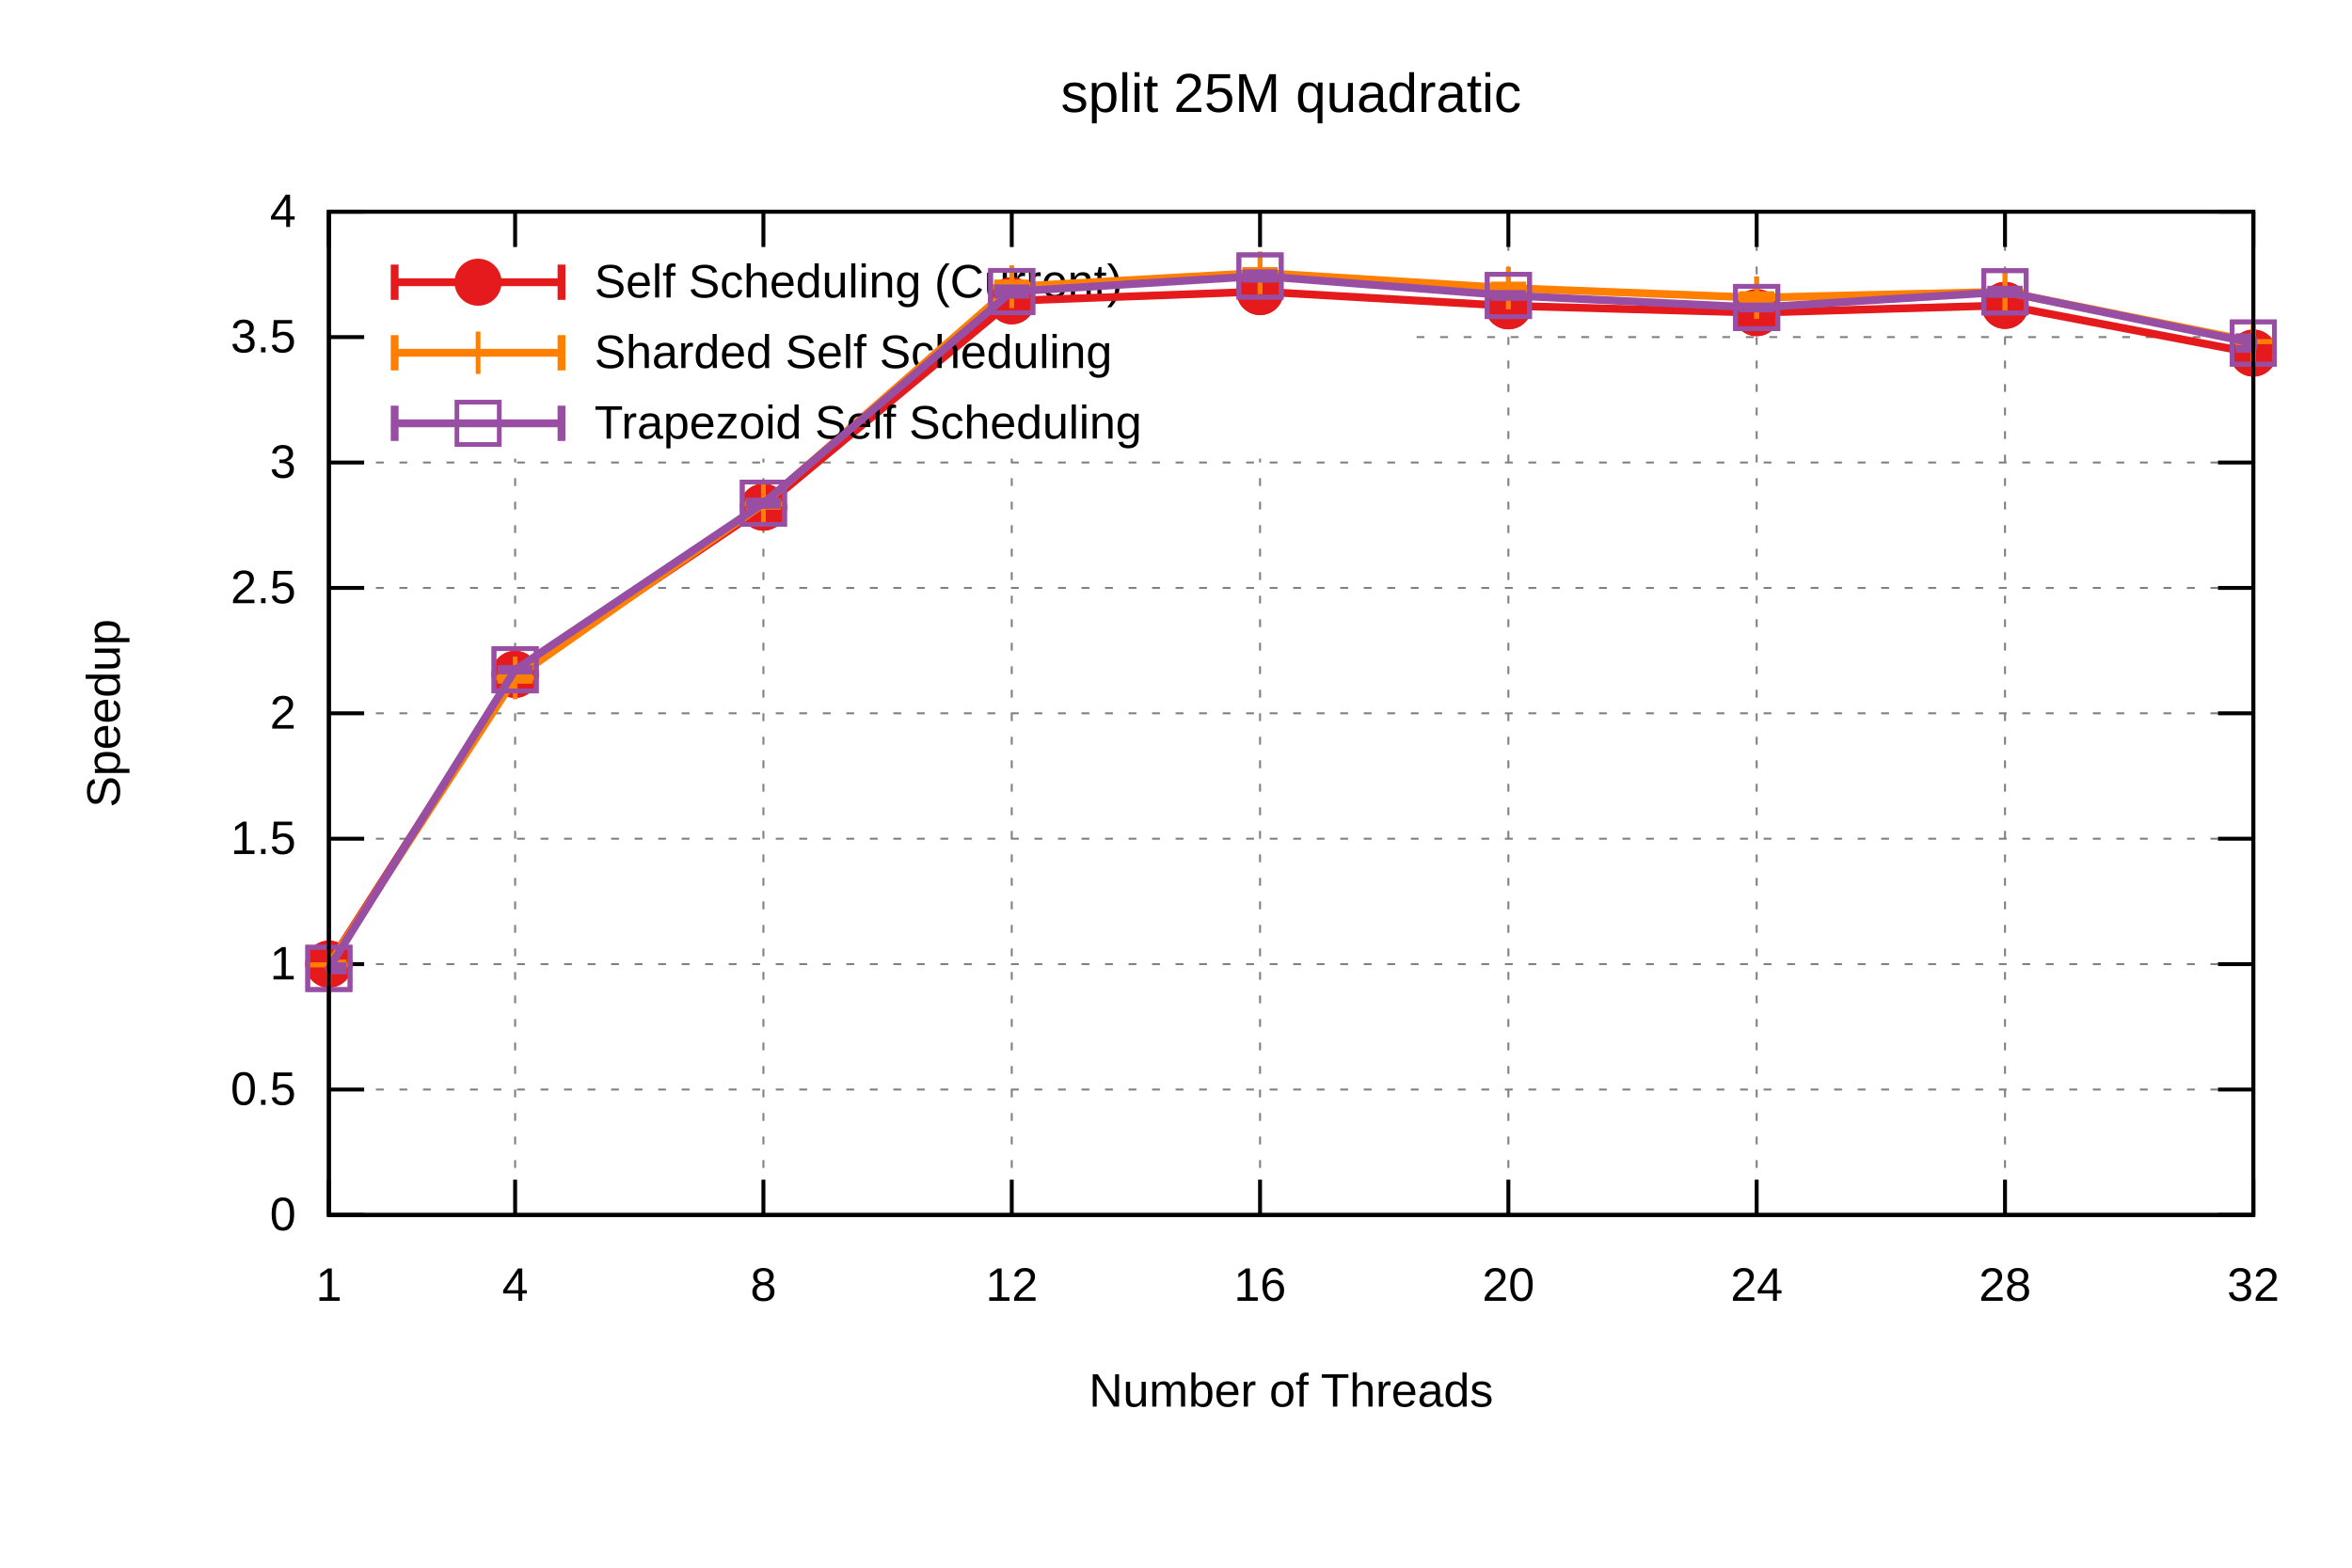
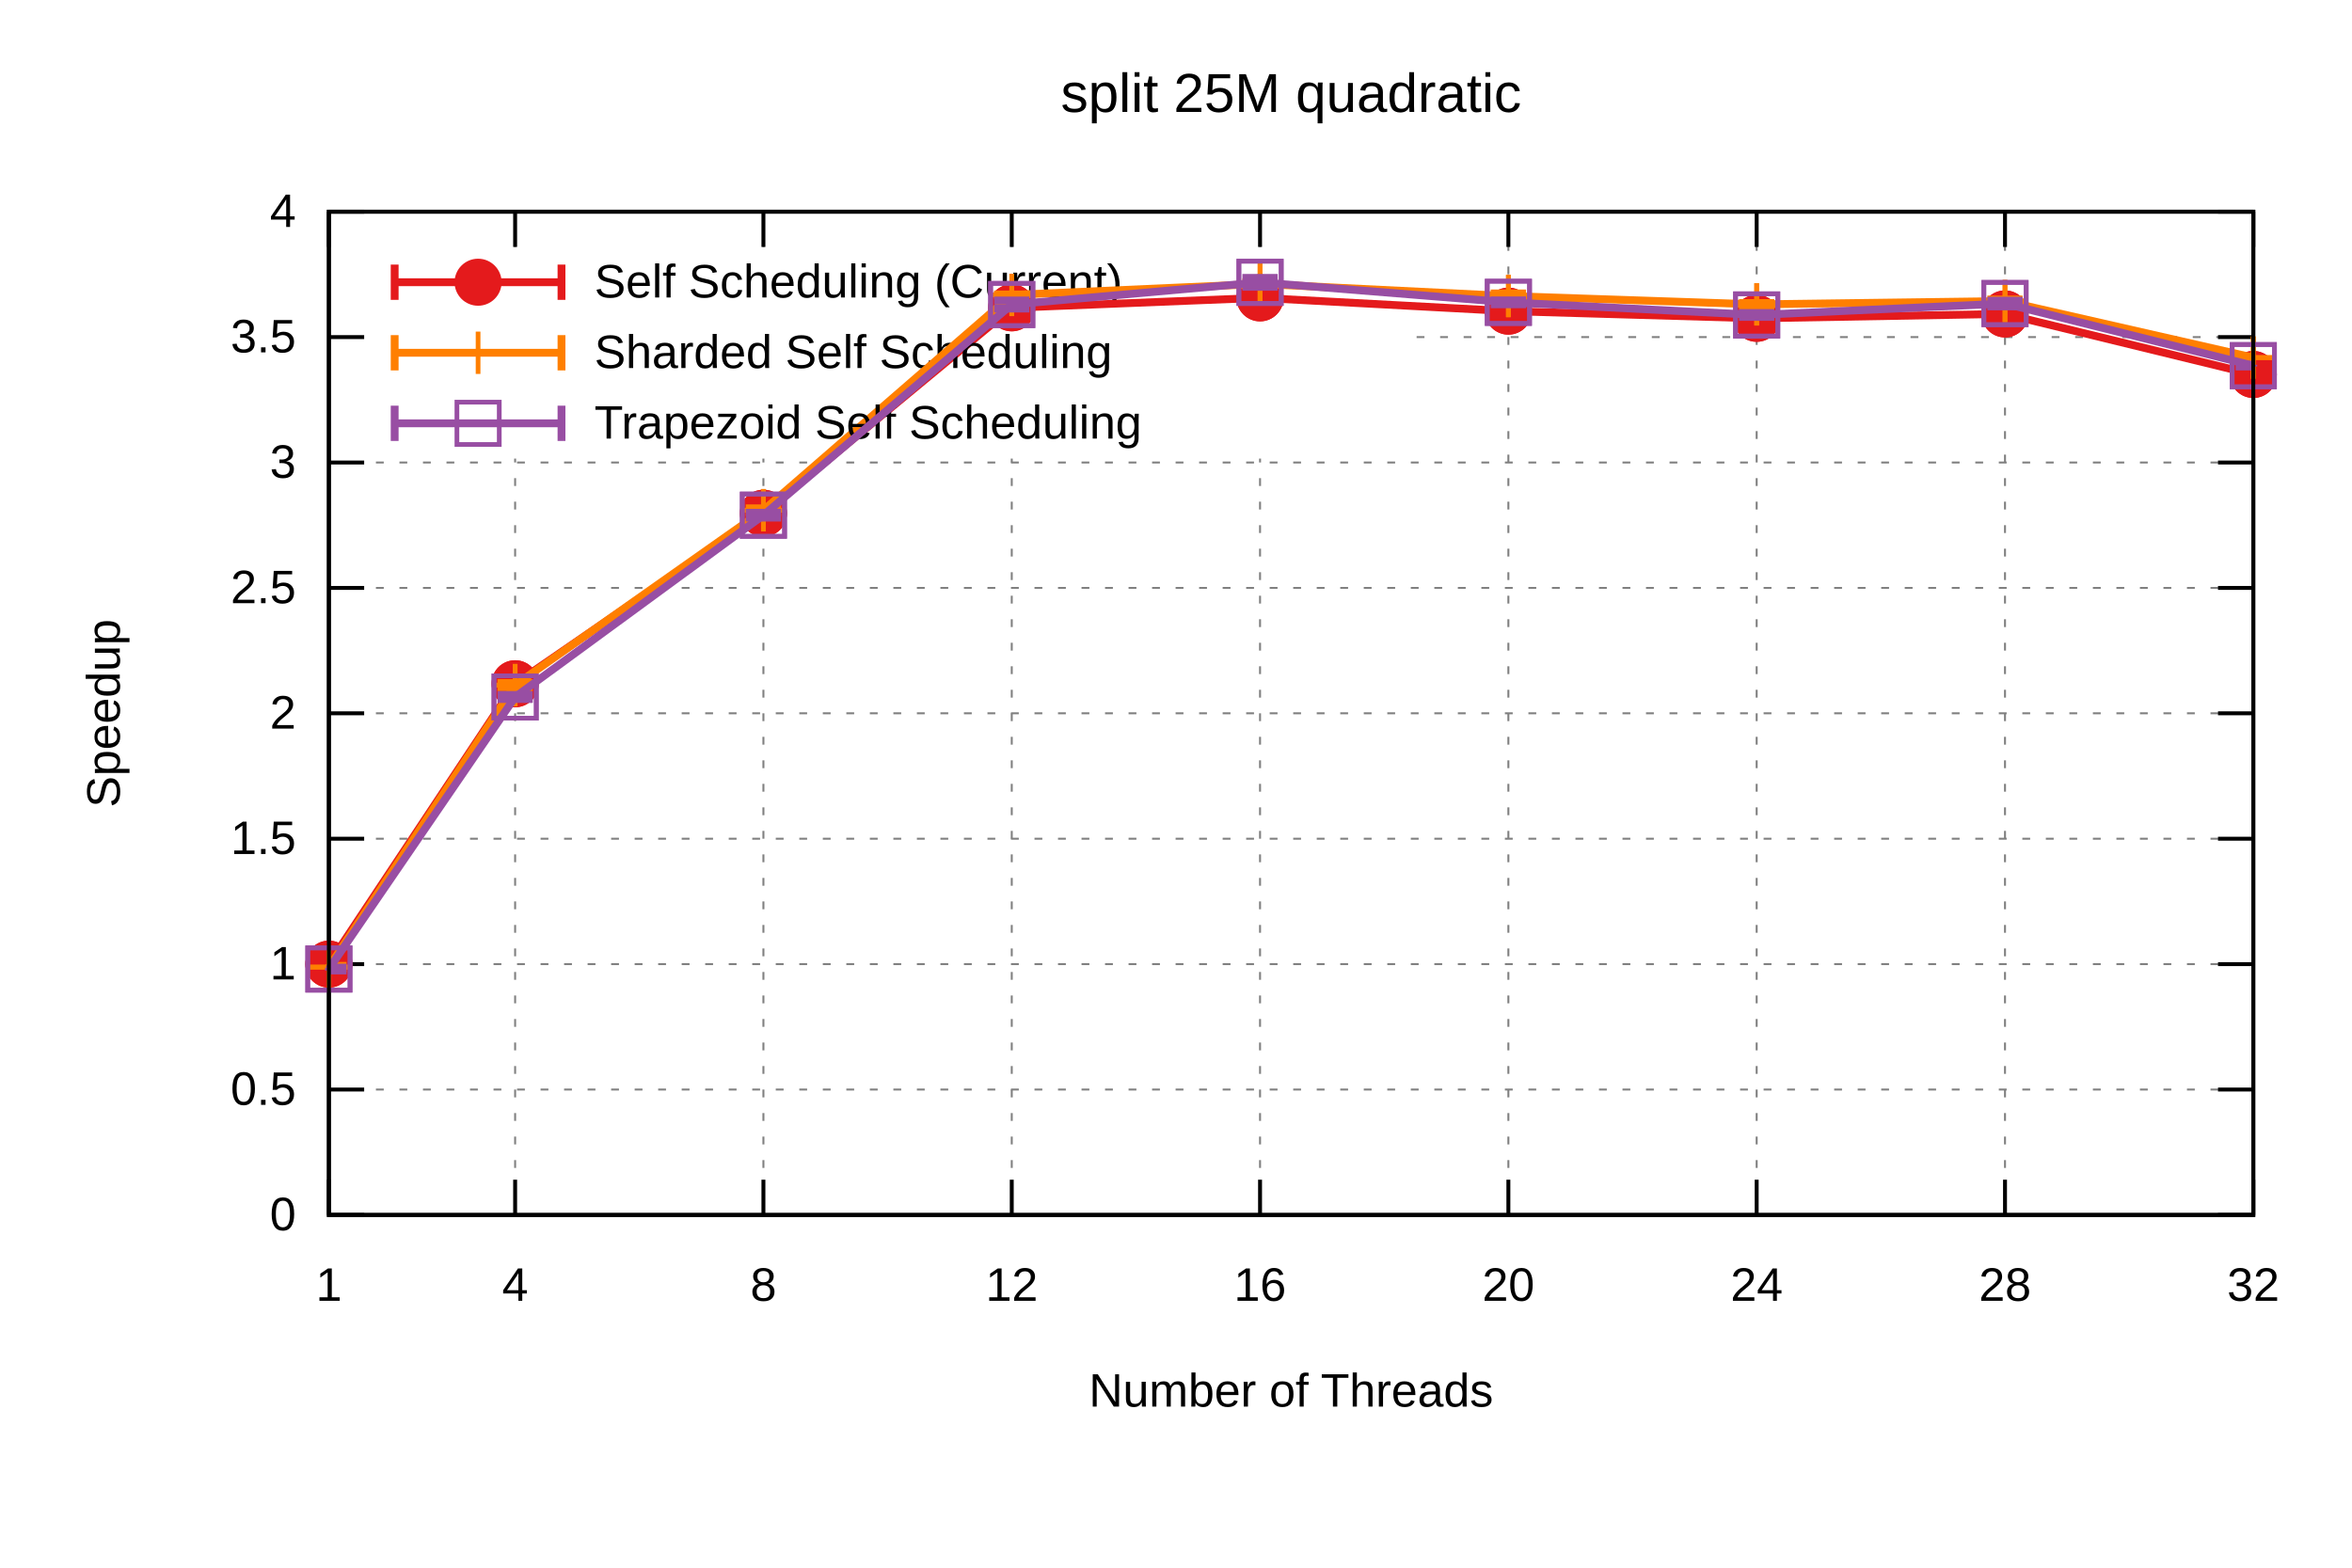
<svg xmlns="http://www.w3.org/2000/svg" xmlns:xlink="http://www.w3.org/1999/xlink" width="600" height="400" viewBox="0 0 600 400">
  <g id="gnuplot_canvas">
    <rect x="0" y="0" width="600" height="400" fill="none" />
    <defs>
      <circle id="gpDot" r="0.5" stroke-width="0.5" stroke="currentColor" />
      <path id="gpPt0" stroke-width="0.222" stroke="currentColor" d="M-1,0 h2 M0,-1 v2" />
      <path id="gpPt1" stroke-width="0.222" stroke="currentColor" d="M-1,-1 L1,1 M1,-1 L-1,1" />
      <path id="gpPt2" stroke-width="0.222" stroke="currentColor" d="M-1,0 L1,0 M0,-1 L0,1 M-1,-1 L1,1 M-1,1 L1,-1" />
      <rect id="gpPt3" stroke-width="0.222" stroke="currentColor" x="-1" y="-1" width="2" height="2" />
      <rect id="gpPt4" stroke-width="0.222" stroke="currentColor" fill="currentColor" x="-1" y="-1" width="2" height="2" />
      <circle id="gpPt5" stroke-width="0.222" stroke="currentColor" cx="0" cy="0" r="1" />
      <use xlink:href="#gpPt5" id="gpPt6" fill="currentColor" stroke="none" />
      <path id="gpPt7" stroke-width="0.222" stroke="currentColor" d="M0,-1.33 L-1.33,0.67 L1.33,0.67 z" />
      <use xlink:href="#gpPt7" id="gpPt8" fill="currentColor" stroke="none" />
      <use xlink:href="#gpPt7" id="gpPt9" stroke="currentColor" transform="rotate(180)" />
      <use xlink:href="#gpPt9" id="gpPt10" fill="currentColor" stroke="none" />
      <use xlink:href="#gpPt3" id="gpPt11" stroke="currentColor" transform="rotate(45)" />
      <use xlink:href="#gpPt11" id="gpPt12" fill="currentColor" stroke="none" />
      <path id="gpPt13" stroke-width="0.222" stroke="currentColor" d="M0,1.330 L1.265,0.411 L0.782,-1.067 L-0.782,-1.076 L-1.265,0.411 z" />
      <use xlink:href="#gpPt13" id="gpPt14" fill="currentColor" stroke="none" />
      <filter id="textbox" filterUnits="objectBoundingBox" x="0" y="0" height="1" width="1">
        <feFlood flood-color="white" flood-opacity="1" result="bgnd" />
        <feComposite in="SourceGraphic" in2="bgnd" operator="atop" />
      </filter>
      <filter id="greybox" filterUnits="objectBoundingBox" x="0" y="0" height="1" width="1">
        <feFlood flood-color="lightgrey" flood-opacity="1" result="grey" />
        <feComposite in="SourceGraphic" in2="grey" operator="atop" />
      </filter>
    </defs>
    <g fill="none" color="white" stroke="currentColor" stroke-width="1.00" stroke-linecap="butt" stroke-linejoin="miter">
</g>
    <g fill="none" color="black" stroke="currentColor" stroke-width="1.00" stroke-linecap="butt" stroke-linejoin="miter">
</g>
    <g fill="none" color="black" stroke="black" stroke-width="0.50" stroke-linecap="butt" stroke-linejoin="miter">
</g>
    <g fill="none" color="gray" stroke="currentColor" stroke-width="0.50" stroke-linecap="butt" stroke-linejoin="miter">
      <path stroke="gray" stroke-dasharray="2,4" class="gridline" d="M83.90,310.00 L574.82,310.00  " />
    </g>
    <g fill="none" color="gray" stroke="gray" stroke-width="1.00" stroke-linecap="butt" stroke-linejoin="miter">
</g>
    <g fill="none" color="black" stroke="currentColor" stroke-width="1.00" stroke-linecap="butt" stroke-linejoin="miter">
      <path stroke="black" d="M83.90,310.00 L92.90,310.00 M574.82,310.00 L565.82,310.00  " />
      <g transform="translate(75.51,313.90)" stroke="none" fill="black" font-family="Arial" font-size="12.00" text-anchor="end">
        <text>
          <tspan font-family="Arial"> 0</tspan>
        </text>
      </g>
    </g>
    <g fill="none" color="black" stroke="currentColor" stroke-width="1.00" stroke-linecap="butt" stroke-linejoin="miter">
</g>
    <g fill="none" color="black" stroke="black" stroke-width="0.50" stroke-linecap="butt" stroke-linejoin="miter">
</g>
    <g fill="none" color="gray" stroke="currentColor" stroke-width="0.50" stroke-linecap="butt" stroke-linejoin="miter">
      <path stroke="gray" stroke-dasharray="2,4" class="gridline" d="M83.90,278.00 L574.82,278.00  " />
    </g>
    <g fill="none" color="gray" stroke="gray" stroke-width="1.00" stroke-linecap="butt" stroke-linejoin="miter">
</g>
    <g fill="none" color="black" stroke="currentColor" stroke-width="1.00" stroke-linecap="butt" stroke-linejoin="miter">
      <path stroke="black" d="M83.90,278.00 L92.90,278.00 M574.82,278.00 L565.82,278.00  " />
      <g transform="translate(75.51,281.90)" stroke="none" fill="black" font-family="Arial" font-size="12.00" text-anchor="end">
        <text>
          <tspan font-family="Arial"> 0.5</tspan>
        </text>
      </g>
    </g>
    <g fill="none" color="black" stroke="currentColor" stroke-width="1.00" stroke-linecap="butt" stroke-linejoin="miter">
</g>
    <g fill="none" color="black" stroke="black" stroke-width="0.50" stroke-linecap="butt" stroke-linejoin="miter">
</g>
    <g fill="none" color="gray" stroke="currentColor" stroke-width="0.50" stroke-linecap="butt" stroke-linejoin="miter">
      <path stroke="gray" stroke-dasharray="2,4" class="gridline" d="M83.90,246.00 L574.82,246.00  " />
    </g>
    <g fill="none" color="gray" stroke="gray" stroke-width="1.00" stroke-linecap="butt" stroke-linejoin="miter">
</g>
    <g fill="none" color="black" stroke="currentColor" stroke-width="1.00" stroke-linecap="butt" stroke-linejoin="miter">
      <path stroke="black" d="M83.90,246.00 L92.90,246.00 M574.82,246.00 L565.82,246.00  " />
      <g transform="translate(75.51,249.90)" stroke="none" fill="black" font-family="Arial" font-size="12.00" text-anchor="end">
        <text>
          <tspan font-family="Arial"> 1</tspan>
        </text>
      </g>
    </g>
    <g fill="none" color="black" stroke="currentColor" stroke-width="1.00" stroke-linecap="butt" stroke-linejoin="miter">
</g>
    <g fill="none" color="black" stroke="black" stroke-width="0.50" stroke-linecap="butt" stroke-linejoin="miter">
</g>
    <g fill="none" color="gray" stroke="currentColor" stroke-width="0.50" stroke-linecap="butt" stroke-linejoin="miter">
      <path stroke="gray" stroke-dasharray="2,4" class="gridline" d="M83.90,214.00 L574.82,214.00  " />
    </g>
    <g fill="none" color="gray" stroke="gray" stroke-width="1.00" stroke-linecap="butt" stroke-linejoin="miter">
</g>
    <g fill="none" color="black" stroke="currentColor" stroke-width="1.00" stroke-linecap="butt" stroke-linejoin="miter">
      <path stroke="black" d="M83.90,214.00 L92.90,214.00 M574.82,214.00 L565.82,214.00  " />
      <g transform="translate(75.51,217.90)" stroke="none" fill="black" font-family="Arial" font-size="12.00" text-anchor="end">
        <text>
          <tspan font-family="Arial"> 1.5</tspan>
        </text>
      </g>
    </g>
    <g fill="none" color="black" stroke="currentColor" stroke-width="1.00" stroke-linecap="butt" stroke-linejoin="miter">
</g>
    <g fill="none" color="black" stroke="black" stroke-width="0.50" stroke-linecap="butt" stroke-linejoin="miter">
</g>
    <g fill="none" color="gray" stroke="currentColor" stroke-width="0.50" stroke-linecap="butt" stroke-linejoin="miter">
      <path stroke="gray" stroke-dasharray="2,4" class="gridline" d="M83.90,182.00 L574.82,182.00  " />
    </g>
    <g fill="none" color="gray" stroke="gray" stroke-width="1.00" stroke-linecap="butt" stroke-linejoin="miter">
</g>
    <g fill="none" color="black" stroke="currentColor" stroke-width="1.00" stroke-linecap="butt" stroke-linejoin="miter">
      <path stroke="black" d="M83.90,182.00 L92.90,182.00 M574.82,182.00 L565.82,182.00  " />
      <g transform="translate(75.51,185.90)" stroke="none" fill="black" font-family="Arial" font-size="12.00" text-anchor="end">
        <text>
          <tspan font-family="Arial"> 2</tspan>
        </text>
      </g>
    </g>
    <g fill="none" color="black" stroke="currentColor" stroke-width="1.00" stroke-linecap="butt" stroke-linejoin="miter">
</g>
    <g fill="none" color="black" stroke="black" stroke-width="0.50" stroke-linecap="butt" stroke-linejoin="miter">
</g>
    <g fill="none" color="gray" stroke="currentColor" stroke-width="0.50" stroke-linecap="butt" stroke-linejoin="miter">
      <path stroke="gray" stroke-dasharray="2,4" class="gridline" d="M83.90,150.01 L574.82,150.01  " />
    </g>
    <g fill="none" color="gray" stroke="gray" stroke-width="1.00" stroke-linecap="butt" stroke-linejoin="miter">
</g>
    <g fill="none" color="black" stroke="currentColor" stroke-width="1.00" stroke-linecap="butt" stroke-linejoin="miter">
      <path stroke="black" d="M83.90,150.01 L92.90,150.01 M574.82,150.01 L565.82,150.01  " />
      <g transform="translate(75.51,153.91)" stroke="none" fill="black" font-family="Arial" font-size="12.00" text-anchor="end">
        <text>
          <tspan font-family="Arial"> 2.5</tspan>
        </text>
      </g>
    </g>
    <g fill="none" color="black" stroke="currentColor" stroke-width="1.00" stroke-linecap="butt" stroke-linejoin="miter">
</g>
    <g fill="none" color="black" stroke="black" stroke-width="0.50" stroke-linecap="butt" stroke-linejoin="miter">
</g>
    <g fill="none" color="gray" stroke="currentColor" stroke-width="0.50" stroke-linecap="butt" stroke-linejoin="miter">
      <path stroke="gray" stroke-dasharray="2,4" class="gridline" d="M83.90,118.01 L574.82,118.01  " />
    </g>
    <g fill="none" color="gray" stroke="gray" stroke-width="1.00" stroke-linecap="butt" stroke-linejoin="miter">
</g>
    <g fill="none" color="black" stroke="currentColor" stroke-width="1.00" stroke-linecap="butt" stroke-linejoin="miter">
      <path stroke="black" d="M83.90,118.01 L92.90,118.01 M574.82,118.01 L565.82,118.01  " />
      <g transform="translate(75.51,121.91)" stroke="none" fill="black" font-family="Arial" font-size="12.00" text-anchor="end">
        <text>
          <tspan font-family="Arial"> 3</tspan>
        </text>
      </g>
    </g>
    <g fill="none" color="black" stroke="currentColor" stroke-width="1.00" stroke-linecap="butt" stroke-linejoin="miter">
</g>
    <g fill="none" color="black" stroke="black" stroke-width="0.50" stroke-linecap="butt" stroke-linejoin="miter">
</g>
    <g fill="none" color="gray" stroke="currentColor" stroke-width="0.50" stroke-linecap="butt" stroke-linejoin="miter">
      <path stroke="gray" stroke-dasharray="2,4" class="gridline" d="M83.90,86.01 L92.29,86.01 M361.38,86.01 L574.82,86.01  " />
    </g>
    <g fill="none" color="gray" stroke="gray" stroke-width="1.00" stroke-linecap="butt" stroke-linejoin="miter">
</g>
    <g fill="none" color="black" stroke="currentColor" stroke-width="1.00" stroke-linecap="butt" stroke-linejoin="miter">
      <path stroke="black" d="M83.90,86.01 L92.90,86.01 M574.82,86.01 L565.82,86.01  " />
      <g transform="translate(75.51,89.91)" stroke="none" fill="black" font-family="Arial" font-size="12.00" text-anchor="end">
        <text>
          <tspan font-family="Arial"> 3.5</tspan>
        </text>
      </g>
    </g>
    <g fill="none" color="black" stroke="currentColor" stroke-width="1.00" stroke-linecap="butt" stroke-linejoin="miter">
</g>
    <g fill="none" color="black" stroke="black" stroke-width="0.50" stroke-linecap="butt" stroke-linejoin="miter">
</g>
    <g fill="none" color="gray" stroke="currentColor" stroke-width="0.50" stroke-linecap="butt" stroke-linejoin="miter">
      <path stroke="gray" stroke-dasharray="2,4" class="gridline" d="M83.90,54.01 L574.82,54.01  " />
    </g>
    <g fill="none" color="gray" stroke="gray" stroke-width="1.00" stroke-linecap="butt" stroke-linejoin="miter">
</g>
    <g fill="none" color="black" stroke="currentColor" stroke-width="1.00" stroke-linecap="butt" stroke-linejoin="miter">
      <path stroke="black" d="M83.90,54.01 L92.90,54.01 M574.82,54.01 L565.82,54.01  " />
      <g transform="translate(75.51,57.91)" stroke="none" fill="black" font-family="Arial" font-size="12.00" text-anchor="end">
        <text>
          <tspan font-family="Arial"> 4</tspan>
        </text>
      </g>
    </g>
    <g fill="none" color="black" stroke="currentColor" stroke-width="1.00" stroke-linecap="butt" stroke-linejoin="miter">
</g>
    <g fill="none" color="black" stroke="black" stroke-width="0.50" stroke-linecap="butt" stroke-linejoin="miter">
</g>
    <g fill="none" color="gray" stroke="currentColor" stroke-width="0.50" stroke-linecap="butt" stroke-linejoin="miter">
      <path stroke="gray" stroke-dasharray="2,4" class="gridline" d="M83.90,310.00 L83.90,54.01  " />
    </g>
    <g fill="none" color="gray" stroke="gray" stroke-width="1.00" stroke-linecap="butt" stroke-linejoin="miter">
</g>
    <g fill="none" color="black" stroke="currentColor" stroke-width="1.00" stroke-linecap="butt" stroke-linejoin="miter">
      <path stroke="black" d="M83.90,310.00 L83.90,301.00 M83.90,54.01 L83.90,63.01  " />
      <g transform="translate(83.90,331.90)" stroke="none" fill="black" font-family="Arial" font-size="12.00" text-anchor="middle">
        <text>
          <tspan font-family="Arial"> 1</tspan>
        </text>
      </g>
    </g>
    <g fill="none" color="black" stroke="currentColor" stroke-width="1.00" stroke-linecap="butt" stroke-linejoin="miter">
</g>
    <g fill="none" color="black" stroke="black" stroke-width="0.50" stroke-linecap="butt" stroke-linejoin="miter">
</g>
    <g fill="none" color="gray" stroke="currentColor" stroke-width="0.50" stroke-linecap="butt" stroke-linejoin="miter">
      <path stroke="gray" stroke-dasharray="2,4" class="gridline" d="M131.41,310.00 L131.41,117.01 M131.41,63.01 L131.41,54.01  " />
    </g>
    <g fill="none" color="gray" stroke="gray" stroke-width="1.00" stroke-linecap="butt" stroke-linejoin="miter">
</g>
    <g fill="none" color="black" stroke="currentColor" stroke-width="1.00" stroke-linecap="butt" stroke-linejoin="miter">
      <path stroke="black" d="M131.41,310.00 L131.41,301.00 M131.41,54.01 L131.41,63.01  " />
      <g transform="translate(131.41,331.90)" stroke="none" fill="black" font-family="Arial" font-size="12.00" text-anchor="middle">
        <text>
          <tspan font-family="Arial"> 4</tspan>
        </text>
      </g>
    </g>
    <g fill="none" color="black" stroke="currentColor" stroke-width="1.00" stroke-linecap="butt" stroke-linejoin="miter">
</g>
    <g fill="none" color="black" stroke="black" stroke-width="0.50" stroke-linecap="butt" stroke-linejoin="miter">
</g>
    <g fill="none" color="gray" stroke="currentColor" stroke-width="0.50" stroke-linecap="butt" stroke-linejoin="miter">
      <path stroke="gray" stroke-dasharray="2,4" class="gridline" d="M194.75,310.00 L194.75,117.01 M194.75,63.01 L194.75,54.01  " />
    </g>
    <g fill="none" color="gray" stroke="gray" stroke-width="1.00" stroke-linecap="butt" stroke-linejoin="miter">
</g>
    <g fill="none" color="black" stroke="currentColor" stroke-width="1.00" stroke-linecap="butt" stroke-linejoin="miter">
      <path stroke="black" d="M194.75,310.00 L194.75,301.00 M194.75,54.01 L194.75,63.01  " />
      <g transform="translate(194.75,331.90)" stroke="none" fill="black" font-family="Arial" font-size="12.00" text-anchor="middle">
        <text>
          <tspan font-family="Arial"> 8</tspan>
        </text>
      </g>
    </g>
    <g fill="none" color="black" stroke="currentColor" stroke-width="1.00" stroke-linecap="butt" stroke-linejoin="miter">
</g>
    <g fill="none" color="black" stroke="black" stroke-width="0.50" stroke-linecap="butt" stroke-linejoin="miter">
</g>
    <g fill="none" color="gray" stroke="currentColor" stroke-width="0.50" stroke-linecap="butt" stroke-linejoin="miter">
      <path stroke="gray" stroke-dasharray="2,4" class="gridline" d="M258.10,310.00 L258.10,117.01 M258.10,63.01 L258.10,54.01  " />
    </g>
    <g fill="none" color="gray" stroke="gray" stroke-width="1.00" stroke-linecap="butt" stroke-linejoin="miter">
</g>
    <g fill="none" color="black" stroke="currentColor" stroke-width="1.00" stroke-linecap="butt" stroke-linejoin="miter">
      <path stroke="black" d="M258.10,310.00 L258.10,301.00 M258.10,54.01 L258.10,63.01  " />
      <g transform="translate(258.10,331.90)" stroke="none" fill="black" font-family="Arial" font-size="12.00" text-anchor="middle">
        <text>
          <tspan font-family="Arial"> 12</tspan>
        </text>
      </g>
    </g>
    <g fill="none" color="black" stroke="currentColor" stroke-width="1.00" stroke-linecap="butt" stroke-linejoin="miter">
</g>
    <g fill="none" color="black" stroke="black" stroke-width="0.50" stroke-linecap="butt" stroke-linejoin="miter">
</g>
    <g fill="none" color="gray" stroke="currentColor" stroke-width="0.50" stroke-linecap="butt" stroke-linejoin="miter">
      <path stroke="gray" stroke-dasharray="2,4" class="gridline" d="M321.44,310.00 L321.44,117.01 M321.44,63.01 L321.44,54.01  " />
    </g>
    <g fill="none" color="gray" stroke="gray" stroke-width="1.00" stroke-linecap="butt" stroke-linejoin="miter">
</g>
    <g fill="none" color="black" stroke="currentColor" stroke-width="1.00" stroke-linecap="butt" stroke-linejoin="miter">
      <path stroke="black" d="M321.44,310.00 L321.44,301.00 M321.44,54.01 L321.44,63.01  " />
      <g transform="translate(321.44,331.90)" stroke="none" fill="black" font-family="Arial" font-size="12.00" text-anchor="middle">
        <text>
          <tspan font-family="Arial"> 16</tspan>
        </text>
      </g>
    </g>
    <g fill="none" color="black" stroke="currentColor" stroke-width="1.00" stroke-linecap="butt" stroke-linejoin="miter">
</g>
    <g fill="none" color="black" stroke="black" stroke-width="0.50" stroke-linecap="butt" stroke-linejoin="miter">
</g>
    <g fill="none" color="gray" stroke="currentColor" stroke-width="0.50" stroke-linecap="butt" stroke-linejoin="miter">
      <path stroke="gray" stroke-dasharray="2,4" class="gridline" d="M384.79,310.00 L384.79,54.01  " />
    </g>
    <g fill="none" color="gray" stroke="gray" stroke-width="1.00" stroke-linecap="butt" stroke-linejoin="miter">
</g>
    <g fill="none" color="black" stroke="currentColor" stroke-width="1.00" stroke-linecap="butt" stroke-linejoin="miter">
      <path stroke="black" d="M384.79,310.00 L384.79,301.00 M384.79,54.01 L384.79,63.01  " />
      <g transform="translate(384.79,331.90)" stroke="none" fill="black" font-family="Arial" font-size="12.00" text-anchor="middle">
        <text>
          <tspan font-family="Arial"> 20</tspan>
        </text>
      </g>
    </g>
    <g fill="none" color="black" stroke="currentColor" stroke-width="1.00" stroke-linecap="butt" stroke-linejoin="miter">
</g>
    <g fill="none" color="black" stroke="black" stroke-width="0.50" stroke-linecap="butt" stroke-linejoin="miter">
</g>
    <g fill="none" color="gray" stroke="currentColor" stroke-width="0.50" stroke-linecap="butt" stroke-linejoin="miter">
      <path stroke="gray" stroke-dasharray="2,4" class="gridline" d="M448.13,310.00 L448.13,54.01  " />
    </g>
    <g fill="none" color="gray" stroke="gray" stroke-width="1.00" stroke-linecap="butt" stroke-linejoin="miter">
</g>
    <g fill="none" color="black" stroke="currentColor" stroke-width="1.00" stroke-linecap="butt" stroke-linejoin="miter">
      <path stroke="black" d="M448.13,310.00 L448.13,301.00 M448.13,54.01 L448.13,63.01  " />
      <g transform="translate(448.13,331.90)" stroke="none" fill="black" font-family="Arial" font-size="12.00" text-anchor="middle">
        <text>
          <tspan font-family="Arial"> 24</tspan>
        </text>
      </g>
    </g>
    <g fill="none" color="black" stroke="currentColor" stroke-width="1.00" stroke-linecap="butt" stroke-linejoin="miter">
</g>
    <g fill="none" color="black" stroke="black" stroke-width="0.50" stroke-linecap="butt" stroke-linejoin="miter">
</g>
    <g fill="none" color="gray" stroke="currentColor" stroke-width="0.50" stroke-linecap="butt" stroke-linejoin="miter">
      <path stroke="gray" stroke-dasharray="2,4" class="gridline" d="M511.48,310.00 L511.48,54.01  " />
    </g>
    <g fill="none" color="gray" stroke="gray" stroke-width="1.00" stroke-linecap="butt" stroke-linejoin="miter">
</g>
    <g fill="none" color="black" stroke="currentColor" stroke-width="1.00" stroke-linecap="butt" stroke-linejoin="miter">
      <path stroke="black" d="M511.48,310.00 L511.48,301.00 M511.48,54.01 L511.48,63.01  " />
      <g transform="translate(511.48,331.90)" stroke="none" fill="black" font-family="Arial" font-size="12.00" text-anchor="middle">
        <text>
          <tspan font-family="Arial"> 28</tspan>
        </text>
      </g>
    </g>
    <g fill="none" color="black" stroke="currentColor" stroke-width="1.00" stroke-linecap="butt" stroke-linejoin="miter">
</g>
    <g fill="none" color="black" stroke="black" stroke-width="0.50" stroke-linecap="butt" stroke-linejoin="miter">
</g>
    <g fill="none" color="gray" stroke="currentColor" stroke-width="0.50" stroke-linecap="butt" stroke-linejoin="miter">
      <path stroke="gray" stroke-dasharray="2,4" class="gridline" d="M574.82,310.00 L574.82,54.01  " />
    </g>
    <g fill="none" color="gray" stroke="gray" stroke-width="1.00" stroke-linecap="butt" stroke-linejoin="miter">
</g>
    <g fill="none" color="black" stroke="currentColor" stroke-width="1.00" stroke-linecap="butt" stroke-linejoin="miter">
      <path stroke="black" d="M574.82,310.00 L574.82,301.00 M574.82,54.01 L574.82,63.01  " />
      <g transform="translate(574.82,331.90)" stroke="none" fill="black" font-family="Arial" font-size="12.00" text-anchor="middle">
        <text>
          <tspan font-family="Arial"> 32</tspan>
        </text>
      </g>
    </g>
    <g fill="none" color="black" stroke="currentColor" stroke-width="1.00" stroke-linecap="butt" stroke-linejoin="miter">
</g>
    <g fill="none" color="black" stroke="currentColor" stroke-width="1.00" stroke-linecap="butt" stroke-linejoin="miter">
      <path stroke="black" d="M83.90,54.01 L83.90,310.00 L574.82,310.00 L574.82,54.01 L83.90,54.01 Z  " />
    </g>
    <g fill="none" color="black" stroke="currentColor" stroke-width="1.00" stroke-linecap="butt" stroke-linejoin="miter">
      <g transform="translate(30.55,182.01) rotate(270)" stroke="none" fill="black" font-family="Arial" font-size="12.00" text-anchor="middle">
        <text>
          <tspan font-family="Arial">Speedup</tspan>
        </text>
      </g>
    </g>
    <g fill="none" color="black" stroke="currentColor" stroke-width="1.00" stroke-linecap="butt" stroke-linejoin="miter">
      <g transform="translate(329.36,358.90)" stroke="none" fill="black" font-family="Arial" font-size="12.00" text-anchor="middle">
        <text>
          <tspan font-family="Arial">Number of Threads</tspan>
        </text>
      </g>
    </g>
    <g fill="none" color="black" stroke="currentColor" stroke-width="1.00" stroke-linecap="butt" stroke-linejoin="miter">
</g>
    <g id="gnuplot_plot_1">
      <g fill="none" color="white" stroke="currentColor" stroke-width="2.00" stroke-linecap="butt" stroke-linejoin="miter">
</g>
      <g fill="none" color="black" stroke="currentColor" stroke-width="2.00" stroke-linecap="butt" stroke-linejoin="miter">
        <g transform="translate(151.63,75.91)" stroke="none" fill="black" font-family="Arial" font-size="12.00" text-anchor="start">
          <text>
            <tspan font-family="Arial">Self Scheduling (Current)</tspan>
          </text>
        </g>
      </g>
      <g fill="none" color="black" stroke="currentColor" stroke-width="2.00" stroke-linecap="butt" stroke-linejoin="miter">
-         <path stroke="rgb(228,  26,  28)" d="M100.68,72.01 L143.24,72.01 M100.68,67.51 L100.68,76.51 M143.24,67.51 L143.24,76.51 M83.90,246.71 L83.90,245.29   M83.90,246.71 L88.40,246.71 M83.90,245.29 L88.40,245.29 M131.41,172.27 L131.41,171.85 M126.91,172.27 L135.91,172.27   M126.91,171.85 L135.91,171.85 M194.75,129.63 L194.75,129.17 M190.25,129.63 L199.25,129.63 M190.25,129.17 L199.25,129.17   M258.10,77.20 L258.10,76.29 M253.60,77.20 L262.60,77.20 M253.60,76.29 L262.60,76.29 M321.44,75.07 L321.44,73.73   M316.94,75.07 L325.94,75.07 M316.94,73.73 L325.94,73.73 M384.79,78.71 L384.79,77.36 M380.29,78.71 L389.29,78.71   M380.29,77.36 L389.29,77.36 M448.13,80.09 L448.13,79.45 M443.63,80.09 L452.63,80.09 M443.63,79.45 L452.63,79.45   M511.48,78.24 L511.48,77.60 M506.98,78.24 L515.98,78.24 M506.98,77.60 L515.98,77.60 M574.82,91.24 L574.82,88.93   M570.32,91.24 L574.82,91.24 M570.32,88.93 L574.82,88.93  " />
+         <path stroke="rgb(228,  26,  28)" d="M100.68,72.01 L143.24,72.01 M100.68,67.51 L100.68,76.51 M143.24,67.51 L143.24,76.51 M83.90,246.29 L83.90,245.72   M83.90,246.29 L88.40,246.29 M83.90,245.72 L88.40,245.72 M131.41,175.12 L131.41,173.81 M126.91,175.12 L135.91,175.12   M126.91,173.81 L135.91,173.81 M194.75,131.52 L194.75,130.39 M190.25,131.52 L199.25,131.52 M190.25,130.39 L199.25,130.39   M258.10,79.03 L258.10,78.05 M253.60,79.03 L262.60,79.03 M253.60,78.05 L262.60,78.05 M321.44,76.68 L321.44,75.32   M316.94,76.68 L325.94,76.68 M316.94,75.32 L325.94,75.32 M384.79,79.96 L384.79,78.82 M380.29,79.96 L389.29,79.96   M380.29,78.82 L389.29,78.82 M448.13,81.87 L448.13,80.56 M443.63,81.87 L452.63,81.87 M443.63,80.56 L452.63,80.56   M511.48,80.54 L511.48,79.66 M506.98,80.54 L515.98,80.54 M506.98,79.66 L515.98,79.66 M574.82,95.74 L574.82,95.37   M570.32,95.74 L574.82,95.74 M570.32,95.37 L574.82,95.37  " />
      </g>
      <g fill="none" color="black" stroke="currentColor" stroke-width="2.00" stroke-linecap="butt" stroke-linejoin="miter">
        <use xlink:href="#gpPt6" transform="translate(83.90,246.00) scale(5.40)" color="rgb(228,  26,  28)" />
-         <use xlink:href="#gpPt6" transform="translate(131.41,172.06) scale(5.40)" color="rgb(228,  26,  28)" />
-         <use xlink:href="#gpPt6" transform="translate(194.75,129.40) scale(5.40)" color="rgb(228,  26,  28)" />
-         <use xlink:href="#gpPt6" transform="translate(258.10,76.75) scale(5.40)" color="rgb(228,  26,  28)" />
-         <use xlink:href="#gpPt6" transform="translate(321.44,74.40) scale(5.40)" color="rgb(228,  26,  28)" />
-         <use xlink:href="#gpPt6" transform="translate(384.79,78.03) scale(5.40)" color="rgb(228,  26,  28)" />
-         <use xlink:href="#gpPt6" transform="translate(448.13,79.77) scale(5.40)" color="rgb(228,  26,  28)" />
-         <use xlink:href="#gpPt6" transform="translate(511.48,77.92) scale(5.40)" color="rgb(228,  26,  28)" />
-         <use xlink:href="#gpPt6" transform="translate(574.82,90.09) scale(5.40)" color="rgb(228,  26,  28)" />
+         <use xlink:href="#gpPt6" transform="translate(131.41,174.46) scale(5.40)" color="rgb(228,  26,  28)" />
+         <use xlink:href="#gpPt6" transform="translate(194.75,130.95) scale(5.40)" color="rgb(228,  26,  28)" />
+         <use xlink:href="#gpPt6" transform="translate(258.10,78.54) scale(5.40)" color="rgb(228,  26,  28)" />
+         <use xlink:href="#gpPt6" transform="translate(321.44,76.00) scale(5.40)" color="rgb(228,  26,  28)" />
+         <use xlink:href="#gpPt6" transform="translate(384.79,79.39) scale(5.40)" color="rgb(228,  26,  28)" />
+         <use xlink:href="#gpPt6" transform="translate(448.13,81.22) scale(5.40)" color="rgb(228,  26,  28)" />
+         <use xlink:href="#gpPt6" transform="translate(511.48,80.10) scale(5.40)" color="rgb(228,  26,  28)" />
+         <use xlink:href="#gpPt6" transform="translate(574.82,95.55) scale(5.40)" color="rgb(228,  26,  28)" />
        <use xlink:href="#gpPt6" transform="translate(121.96,72.01) scale(5.40)" color="rgb(228,  26,  28)" />
      </g>
    </g>
    <g id="gnuplot_plot_2">
      <g fill="none" color="black" stroke="currentColor" stroke-width="2.00" stroke-linecap="butt" stroke-linejoin="miter">
-         <path stroke="rgb(228,  26,  28)" d="M83.90,246.00 L131.41,172.06 L194.75,129.40 L258.10,76.75 L321.44,74.40 L384.79,78.03 L448.13,79.77 L511.48,77.92   L574.82,90.09  " />
+         <path stroke="rgb(228,  26,  28)" d="M83.90,246.00 L131.41,174.46 L194.75,130.95 L258.10,78.54 L321.44,76.00 L384.79,79.39 L448.13,81.22 L511.48,80.10   L574.82,95.55  " />
        <use xlink:href="#gpPt6" transform="translate(83.90,246.00) scale(5.40)" color="rgb(228,  26,  28)" />
-         <use xlink:href="#gpPt6" transform="translate(131.41,172.06) scale(5.40)" color="rgb(228,  26,  28)" />
-         <use xlink:href="#gpPt6" transform="translate(194.75,129.40) scale(5.40)" color="rgb(228,  26,  28)" />
-         <use xlink:href="#gpPt6" transform="translate(258.10,76.75) scale(5.40)" color="rgb(228,  26,  28)" />
-         <use xlink:href="#gpPt6" transform="translate(321.44,74.40) scale(5.40)" color="rgb(228,  26,  28)" />
-         <use xlink:href="#gpPt6" transform="translate(384.79,78.03) scale(5.40)" color="rgb(228,  26,  28)" />
-         <use xlink:href="#gpPt6" transform="translate(448.13,79.77) scale(5.40)" color="rgb(228,  26,  28)" />
-         <use xlink:href="#gpPt6" transform="translate(511.48,77.92) scale(5.40)" color="rgb(228,  26,  28)" />
-         <use xlink:href="#gpPt6" transform="translate(574.82,90.09) scale(5.40)" color="rgb(228,  26,  28)" />
+         <use xlink:href="#gpPt6" transform="translate(131.41,174.46) scale(5.40)" color="rgb(228,  26,  28)" />
+         <use xlink:href="#gpPt6" transform="translate(194.75,130.95) scale(5.40)" color="rgb(228,  26,  28)" />
+         <use xlink:href="#gpPt6" transform="translate(258.10,78.54) scale(5.40)" color="rgb(228,  26,  28)" />
+         <use xlink:href="#gpPt6" transform="translate(321.44,76.00) scale(5.40)" color="rgb(228,  26,  28)" />
+         <use xlink:href="#gpPt6" transform="translate(384.79,79.39) scale(5.40)" color="rgb(228,  26,  28)" />
+         <use xlink:href="#gpPt6" transform="translate(448.13,81.22) scale(5.40)" color="rgb(228,  26,  28)" />
+         <use xlink:href="#gpPt6" transform="translate(511.48,80.10) scale(5.40)" color="rgb(228,  26,  28)" />
+         <use xlink:href="#gpPt6" transform="translate(574.82,95.55) scale(5.40)" color="rgb(228,  26,  28)" />
      </g>
    </g>
    <g id="gnuplot_plot_3">
      <g fill="none" color="black" stroke="currentColor" stroke-width="2.00" stroke-linecap="butt" stroke-linejoin="miter">
        <g transform="translate(151.63,93.91)" stroke="none" fill="black" font-family="Arial" font-size="12.00" text-anchor="start">
          <text>
            <tspan font-family="Arial">Sharded Self Scheduling</tspan>
          </text>
        </g>
      </g>
      <g fill="none" color="black" stroke="currentColor" stroke-width="2.00" stroke-linecap="butt" stroke-linejoin="miter">
-         <path stroke="rgb(255, 127,   0)" d="M100.68,90.01 L143.24,90.01 M100.68,85.51 L100.68,94.51 M143.24,85.51 L143.24,94.51 M83.90,246.52 L83.90,245.85   M83.90,246.52 L88.40,246.52 M83.90,245.85 L88.40,245.85 M131.41,173.45 L131.41,172.51 M126.91,173.45 L135.91,173.45   M126.91,172.51 L135.91,172.51 M194.75,129.04 L194.75,128.15 M190.25,129.04 L199.25,129.04 M190.25,128.15 L199.25,128.15   M258.10,74.00 L258.10,72.33 M253.60,74.00 L262.60,74.00 M253.60,72.33 L262.60,72.33 M321.44,70.09 L321.44,69.15   M316.94,70.09 L325.94,70.09 M316.94,69.15 L325.94,69.15 M384.79,74.13 L384.79,72.86 M380.29,74.13 L389.29,74.13   M380.29,72.86 L389.29,72.86 M448.13,76.58 L448.13,75.31 M443.63,76.58 L452.63,76.58 M443.63,75.31 L452.63,75.31   M511.48,74.73 L511.48,74.15 M506.98,74.73 L515.98,74.73 M506.98,74.15 L515.98,74.15 M574.82,87.87 L574.82,86.48   M570.32,87.87 L574.82,87.87 M570.32,86.48 L574.82,86.48  " />
-       </g>
-       <g fill="none" color="black" stroke="currentColor" stroke-width="2.00" stroke-linecap="butt" stroke-linejoin="miter">
-         <use xlink:href="#gpPt0" transform="translate(83.90,246.18) scale(5.40)" color="rgb(255, 127,   0)" />
-         <use xlink:href="#gpPt0" transform="translate(131.41,172.98) scale(5.40)" color="rgb(255, 127,   0)" />
-         <use xlink:href="#gpPt0" transform="translate(194.75,128.59) scale(5.40)" color="rgb(255, 127,   0)" />
-         <use xlink:href="#gpPt0" transform="translate(258.10,73.16) scale(5.40)" color="rgb(255, 127,   0)" />
-         <use xlink:href="#gpPt0" transform="translate(321.44,69.62) scale(5.40)" color="rgb(255, 127,   0)" />
-         <use xlink:href="#gpPt0" transform="translate(384.79,73.50) scale(5.40)" color="rgb(255, 127,   0)" />
-         <use xlink:href="#gpPt0" transform="translate(448.13,75.94) scale(5.40)" color="rgb(255, 127,   0)" />
-         <use xlink:href="#gpPt0" transform="translate(511.48,74.44) scale(5.40)" color="rgb(255, 127,   0)" />
-         <use xlink:href="#gpPt0" transform="translate(574.82,87.17) scale(5.40)" color="rgb(255, 127,   0)" />
+         <path stroke="rgb(255, 127,   0)" d="M100.68,90.01 L143.24,90.01 M100.68,85.51 L100.68,94.51 M143.24,85.51 L143.24,94.51 M83.90,247.08 L83.90,246.44   M83.90,247.08 L88.40,247.08 M83.90,246.44 L88.40,246.44 M131.41,175.35 L131.41,174.27 M126.91,175.35 L135.91,175.35   M126.91,174.27 L135.91,174.27 M194.75,130.66 L194.75,129.70 M190.25,130.66 L199.25,130.66 M190.25,129.70 L199.25,129.70   M258.10,75.37 L258.10,75.13 M253.60,75.37 L262.60,75.37 M253.60,75.13 L262.60,75.13 M321.44,72.88 L321.44,72.01   M316.94,72.88 L325.94,72.88 M316.94,72.01 L325.94,72.01 M384.79,76.20 L384.79,74.87 M380.29,76.20 L389.29,76.20   M380.29,74.87 L389.29,74.87 M448.13,78.01 L448.13,77.32 M443.63,78.01 L452.63,78.01 M443.63,77.32 L452.63,77.32   M511.48,77.22 L511.48,76.42 M506.98,77.22 L515.98,77.22 M506.98,76.42 L515.98,76.42 M574.82,91.40 L574.82,91.07   M570.32,91.40 L574.82,91.40 M570.32,91.07 L574.82,91.07  " />
+       </g>
+       <g fill="none" color="black" stroke="currentColor" stroke-width="2.00" stroke-linecap="butt" stroke-linejoin="miter">
+         <use xlink:href="#gpPt0" transform="translate(83.90,246.76) scale(5.40)" color="rgb(255, 127,   0)" />
+         <use xlink:href="#gpPt0" transform="translate(131.41,174.81) scale(5.40)" color="rgb(255, 127,   0)" />
+         <use xlink:href="#gpPt0" transform="translate(194.75,130.18) scale(5.40)" color="rgb(255, 127,   0)" />
+         <use xlink:href="#gpPt0" transform="translate(258.10,75.25) scale(5.40)" color="rgb(255, 127,   0)" />
+         <use xlink:href="#gpPt0" transform="translate(321.44,72.44) scale(5.40)" color="rgb(255, 127,   0)" />
+         <use xlink:href="#gpPt0" transform="translate(384.79,75.53) scale(5.40)" color="rgb(255, 127,   0)" />
+         <use xlink:href="#gpPt0" transform="translate(448.13,77.66) scale(5.40)" color="rgb(255, 127,   0)" />
+         <use xlink:href="#gpPt0" transform="translate(511.48,76.82) scale(5.40)" color="rgb(255, 127,   0)" />
+         <use xlink:href="#gpPt0" transform="translate(574.82,91.24) scale(5.40)" color="rgb(255, 127,   0)" />
        <use xlink:href="#gpPt0" transform="translate(121.96,90.01) scale(5.40)" color="rgb(255, 127,   0)" />
      </g>
    </g>
    <g id="gnuplot_plot_4">
      <g fill="none" color="black" stroke="currentColor" stroke-width="2.00" stroke-linecap="butt" stroke-linejoin="miter">
-         <path stroke="rgb(255, 127,   0)" d="M83.90,246.18 L131.41,172.98 L194.75,128.59 L258.10,73.16 L321.44,69.62 L384.79,73.50 L448.13,75.94 L511.48,74.44   L574.82,87.17  " />
-         <use xlink:href="#gpPt0" transform="translate(83.90,246.18) scale(5.40)" color="rgb(255, 127,   0)" />
-         <use xlink:href="#gpPt0" transform="translate(131.41,172.98) scale(5.40)" color="rgb(255, 127,   0)" />
-         <use xlink:href="#gpPt0" transform="translate(194.75,128.59) scale(5.40)" color="rgb(255, 127,   0)" />
-         <use xlink:href="#gpPt0" transform="translate(258.10,73.16) scale(5.40)" color="rgb(255, 127,   0)" />
-         <use xlink:href="#gpPt0" transform="translate(321.44,69.62) scale(5.40)" color="rgb(255, 127,   0)" />
-         <use xlink:href="#gpPt0" transform="translate(384.79,73.50) scale(5.40)" color="rgb(255, 127,   0)" />
-         <use xlink:href="#gpPt0" transform="translate(448.13,75.94) scale(5.40)" color="rgb(255, 127,   0)" />
-         <use xlink:href="#gpPt0" transform="translate(511.48,74.44) scale(5.40)" color="rgb(255, 127,   0)" />
-         <use xlink:href="#gpPt0" transform="translate(574.82,87.17) scale(5.40)" color="rgb(255, 127,   0)" />
+         <path stroke="rgb(255, 127,   0)" d="M83.90,246.76 L131.41,174.81 L194.75,130.18 L258.10,75.25 L321.44,72.44 L384.79,75.53 L448.13,77.66 L511.48,76.82   L574.82,91.24  " />
+         <use xlink:href="#gpPt0" transform="translate(83.90,246.76) scale(5.40)" color="rgb(255, 127,   0)" />
+         <use xlink:href="#gpPt0" transform="translate(131.41,174.81) scale(5.40)" color="rgb(255, 127,   0)" />
+         <use xlink:href="#gpPt0" transform="translate(194.75,130.18) scale(5.40)" color="rgb(255, 127,   0)" />
+         <use xlink:href="#gpPt0" transform="translate(258.10,75.25) scale(5.40)" color="rgb(255, 127,   0)" />
+         <use xlink:href="#gpPt0" transform="translate(321.44,72.44) scale(5.40)" color="rgb(255, 127,   0)" />
+         <use xlink:href="#gpPt0" transform="translate(384.79,75.53) scale(5.40)" color="rgb(255, 127,   0)" />
+         <use xlink:href="#gpPt0" transform="translate(448.13,77.66) scale(5.40)" color="rgb(255, 127,   0)" />
+         <use xlink:href="#gpPt0" transform="translate(511.48,76.82) scale(5.40)" color="rgb(255, 127,   0)" />
+         <use xlink:href="#gpPt0" transform="translate(574.82,91.24) scale(5.40)" color="rgb(255, 127,   0)" />
      </g>
    </g>
    <g id="gnuplot_plot_5">
      <g fill="none" color="black" stroke="currentColor" stroke-width="2.00" stroke-linecap="butt" stroke-linejoin="miter">
        <g transform="translate(151.63,111.91)" stroke="none" fill="black" font-family="Arial" font-size="12.00" text-anchor="start">
          <text>
            <tspan font-family="Arial">Trapezoid Self Scheduling</tspan>
          </text>
        </g>
      </g>
      <g fill="none" color="black" stroke="currentColor" stroke-width="2.00" stroke-linecap="butt" stroke-linejoin="miter">
-         <path stroke="rgb(152,  78, 163)" d="M100.68,108.01 L143.24,108.01 M100.68,103.51 L100.68,112.51 M143.24,103.51 L143.24,112.51 M83.90,247.62 L83.90,246.55   M83.90,247.62 L88.40,247.62 M83.90,246.55 L88.40,246.55 M131.41,171.08 L131.41,170.71 M126.91,171.08 L135.91,171.08   M126.91,170.71 L135.91,170.71 M194.75,128.81 L194.75,127.96 M190.25,128.81 L199.25,128.81 M190.25,127.96 L199.25,127.96   M258.10,75.20 L258.10,73.58 M253.60,75.20 L262.60,75.20 M253.60,73.58 L262.60,73.58 M321.44,71.12 L321.44,69.73   M316.94,71.12 L325.94,71.12 M316.94,69.73 L325.94,69.73 M384.79,75.76 L384.79,75.02 M380.29,75.76 L389.29,75.76   M380.29,75.02 L389.29,75.02 M448.13,78.71 L448.13,78.20 M443.63,78.71 L452.63,78.71 M443.63,78.20 L452.63,78.20   M511.48,75.02 L511.48,73.91 M506.98,75.02 L515.98,75.02 M506.98,73.91 L515.98,73.91 M574.82,89.02 L574.82,86.05   M570.32,89.02 L574.82,89.02 M570.32,86.05 L574.82,86.05  " />
-       </g>
-       <g fill="none" color="black" stroke="currentColor" stroke-width="2.00" stroke-linecap="butt" stroke-linejoin="miter">
-         <use xlink:href="#gpPt3" transform="translate(83.90,247.09) scale(5.40)" color="rgb(152,  78, 163)" />
-         <use xlink:href="#gpPt3" transform="translate(131.41,170.90) scale(5.40)" color="rgb(152,  78, 163)" />
-         <use xlink:href="#gpPt3" transform="translate(194.75,128.39) scale(5.40)" color="rgb(152,  78, 163)" />
-         <use xlink:href="#gpPt3" transform="translate(258.10,74.39) scale(5.40)" color="rgb(152,  78, 163)" />
-         <use xlink:href="#gpPt3" transform="translate(321.44,70.43) scale(5.40)" color="rgb(152,  78, 163)" />
-         <use xlink:href="#gpPt3" transform="translate(384.79,75.39) scale(5.40)" color="rgb(152,  78, 163)" />
-         <use xlink:href="#gpPt3" transform="translate(448.13,78.46) scale(5.40)" color="rgb(152,  78, 163)" />
-         <use xlink:href="#gpPt3" transform="translate(511.48,74.46) scale(5.40)" color="rgb(152,  78, 163)" />
-         <use xlink:href="#gpPt3" transform="translate(574.82,87.53) scale(5.40)" color="rgb(152,  78, 163)" />
+         <path stroke="rgb(152,  78, 163)" d="M100.68,108.01 L143.24,108.01 M100.68,103.51 L100.68,112.51 M143.24,103.51 L143.24,112.51 M83.90,247.62 L83.90,246.89   M83.90,247.62 L88.40,247.62 M83.90,246.89 L88.40,246.89 M131.41,178.36 L131.41,177.32 M126.91,178.36 L135.91,178.36   M126.91,177.32 L135.91,177.32 M194.75,132.07 L194.75,130.83 M190.25,132.07 L199.25,132.07 M190.25,130.83 L199.25,130.83   M258.10,78.73 L258.10,76.67 M253.60,78.73 L262.60,78.73 M253.60,76.67 L262.60,76.67 M321.44,73.18 L321.44,70.90   M316.94,73.18 L325.94,73.18 M316.94,70.90 L325.94,70.90 M384.79,77.64 L384.79,76.64 M380.29,77.64 L389.29,77.64   M380.29,76.64 L389.29,76.64 M448.13,80.86 L448.13,79.86 M443.63,80.86 L452.63,80.86 M443.63,79.86 L452.63,79.86   M511.48,78.18 L511.48,76.72 M506.98,78.18 L515.98,78.18 M506.98,76.72 L515.98,76.72 M574.82,93.52 L574.82,93.08   M570.32,93.52 L574.82,93.52 M570.32,93.08 L574.82,93.08  " />
+       </g>
+       <g fill="none" color="black" stroke="currentColor" stroke-width="2.00" stroke-linecap="butt" stroke-linejoin="miter">
+         <use xlink:href="#gpPt3" transform="translate(83.90,247.25) scale(5.40)" color="rgb(152,  78, 163)" />
+         <use xlink:href="#gpPt3" transform="translate(131.41,177.84) scale(5.40)" color="rgb(152,  78, 163)" />
+         <use xlink:href="#gpPt3" transform="translate(194.75,131.45) scale(5.40)" color="rgb(152,  78, 163)" />
+         <use xlink:href="#gpPt3" transform="translate(258.10,77.70) scale(5.40)" color="rgb(152,  78, 163)" />
+         <use xlink:href="#gpPt3" transform="translate(321.44,72.04) scale(5.40)" color="rgb(152,  78, 163)" />
+         <use xlink:href="#gpPt3" transform="translate(384.79,77.14) scale(5.40)" color="rgb(152,  78, 163)" />
+         <use xlink:href="#gpPt3" transform="translate(448.13,80.36) scale(5.40)" color="rgb(152,  78, 163)" />
+         <use xlink:href="#gpPt3" transform="translate(511.48,77.45) scale(5.40)" color="rgb(152,  78, 163)" />
+         <use xlink:href="#gpPt3" transform="translate(574.82,93.30) scale(5.40)" color="rgb(152,  78, 163)" />
        <use xlink:href="#gpPt3" transform="translate(121.96,108.01) scale(5.40)" color="rgb(152,  78, 163)" />
      </g>
    </g>
    <g id="gnuplot_plot_6">
      <g fill="none" color="black" stroke="currentColor" stroke-width="2.00" stroke-linecap="butt" stroke-linejoin="miter">
-         <path stroke="rgb(152,  78, 163)" d="M83.90,247.09 L131.41,170.90 L194.75,128.39 L258.10,74.39 L321.44,70.43 L384.79,75.39 L448.13,78.46 L511.48,74.46   L574.82,87.53  " />
-         <use xlink:href="#gpPt3" transform="translate(83.90,247.09) scale(5.40)" color="rgb(152,  78, 163)" />
-         <use xlink:href="#gpPt3" transform="translate(131.41,170.90) scale(5.40)" color="rgb(152,  78, 163)" />
-         <use xlink:href="#gpPt3" transform="translate(194.75,128.39) scale(5.40)" color="rgb(152,  78, 163)" />
-         <use xlink:href="#gpPt3" transform="translate(258.10,74.39) scale(5.40)" color="rgb(152,  78, 163)" />
-         <use xlink:href="#gpPt3" transform="translate(321.44,70.43) scale(5.40)" color="rgb(152,  78, 163)" />
-         <use xlink:href="#gpPt3" transform="translate(384.79,75.39) scale(5.40)" color="rgb(152,  78, 163)" />
-         <use xlink:href="#gpPt3" transform="translate(448.13,78.46) scale(5.40)" color="rgb(152,  78, 163)" />
-         <use xlink:href="#gpPt3" transform="translate(511.48,74.46) scale(5.40)" color="rgb(152,  78, 163)" />
-         <use xlink:href="#gpPt3" transform="translate(574.82,87.53) scale(5.40)" color="rgb(152,  78, 163)" />
+         <path stroke="rgb(152,  78, 163)" d="M83.90,247.25 L131.41,177.84 L194.75,131.45 L258.10,77.70 L321.44,72.04 L384.79,77.14 L448.13,80.36 L511.48,77.45   L574.82,93.30  " />
+         <use xlink:href="#gpPt3" transform="translate(83.90,247.25) scale(5.40)" color="rgb(152,  78, 163)" />
+         <use xlink:href="#gpPt3" transform="translate(131.41,177.84) scale(5.40)" color="rgb(152,  78, 163)" />
+         <use xlink:href="#gpPt3" transform="translate(194.75,131.45) scale(5.40)" color="rgb(152,  78, 163)" />
+         <use xlink:href="#gpPt3" transform="translate(258.10,77.70) scale(5.40)" color="rgb(152,  78, 163)" />
+         <use xlink:href="#gpPt3" transform="translate(321.44,72.04) scale(5.40)" color="rgb(152,  78, 163)" />
+         <use xlink:href="#gpPt3" transform="translate(384.79,77.14) scale(5.40)" color="rgb(152,  78, 163)" />
+         <use xlink:href="#gpPt3" transform="translate(448.13,80.36) scale(5.40)" color="rgb(152,  78, 163)" />
+         <use xlink:href="#gpPt3" transform="translate(511.48,77.45) scale(5.40)" color="rgb(152,  78, 163)" />
+         <use xlink:href="#gpPt3" transform="translate(574.82,93.30) scale(5.40)" color="rgb(152,  78, 163)" />
      </g>
    </g>
    <g fill="none" color="black" stroke="currentColor" stroke-width="2.00" stroke-linecap="butt" stroke-linejoin="miter">
</g>
    <g fill="none" color="black" stroke="black" stroke-width="1.00" stroke-linecap="butt" stroke-linejoin="miter">
</g>
    <g fill="none" color="black" stroke="currentColor" stroke-width="1.00" stroke-linecap="butt" stroke-linejoin="miter">
      <path stroke="black" d="M83.90,54.01 L83.90,310.00 L574.82,310.00 L574.82,54.01 L83.90,54.01 Z  " />
    </g>
    <g fill="none" color="black" stroke="currentColor" stroke-width="1.00" stroke-linecap="butt" stroke-linejoin="miter">
      <g transform="translate(329.36,28.56)" stroke="none" fill="black" font-family="Arial" font-size="14.00" text-anchor="middle">
        <text>
          <tspan font-family="Arial">split 25M quadratic</tspan>
        </text>
      </g>
    </g>
    <g fill="none" color="black" stroke="currentColor" stroke-width="1.00" stroke-linecap="butt" stroke-linejoin="miter">
</g>
  </g>
</svg>
